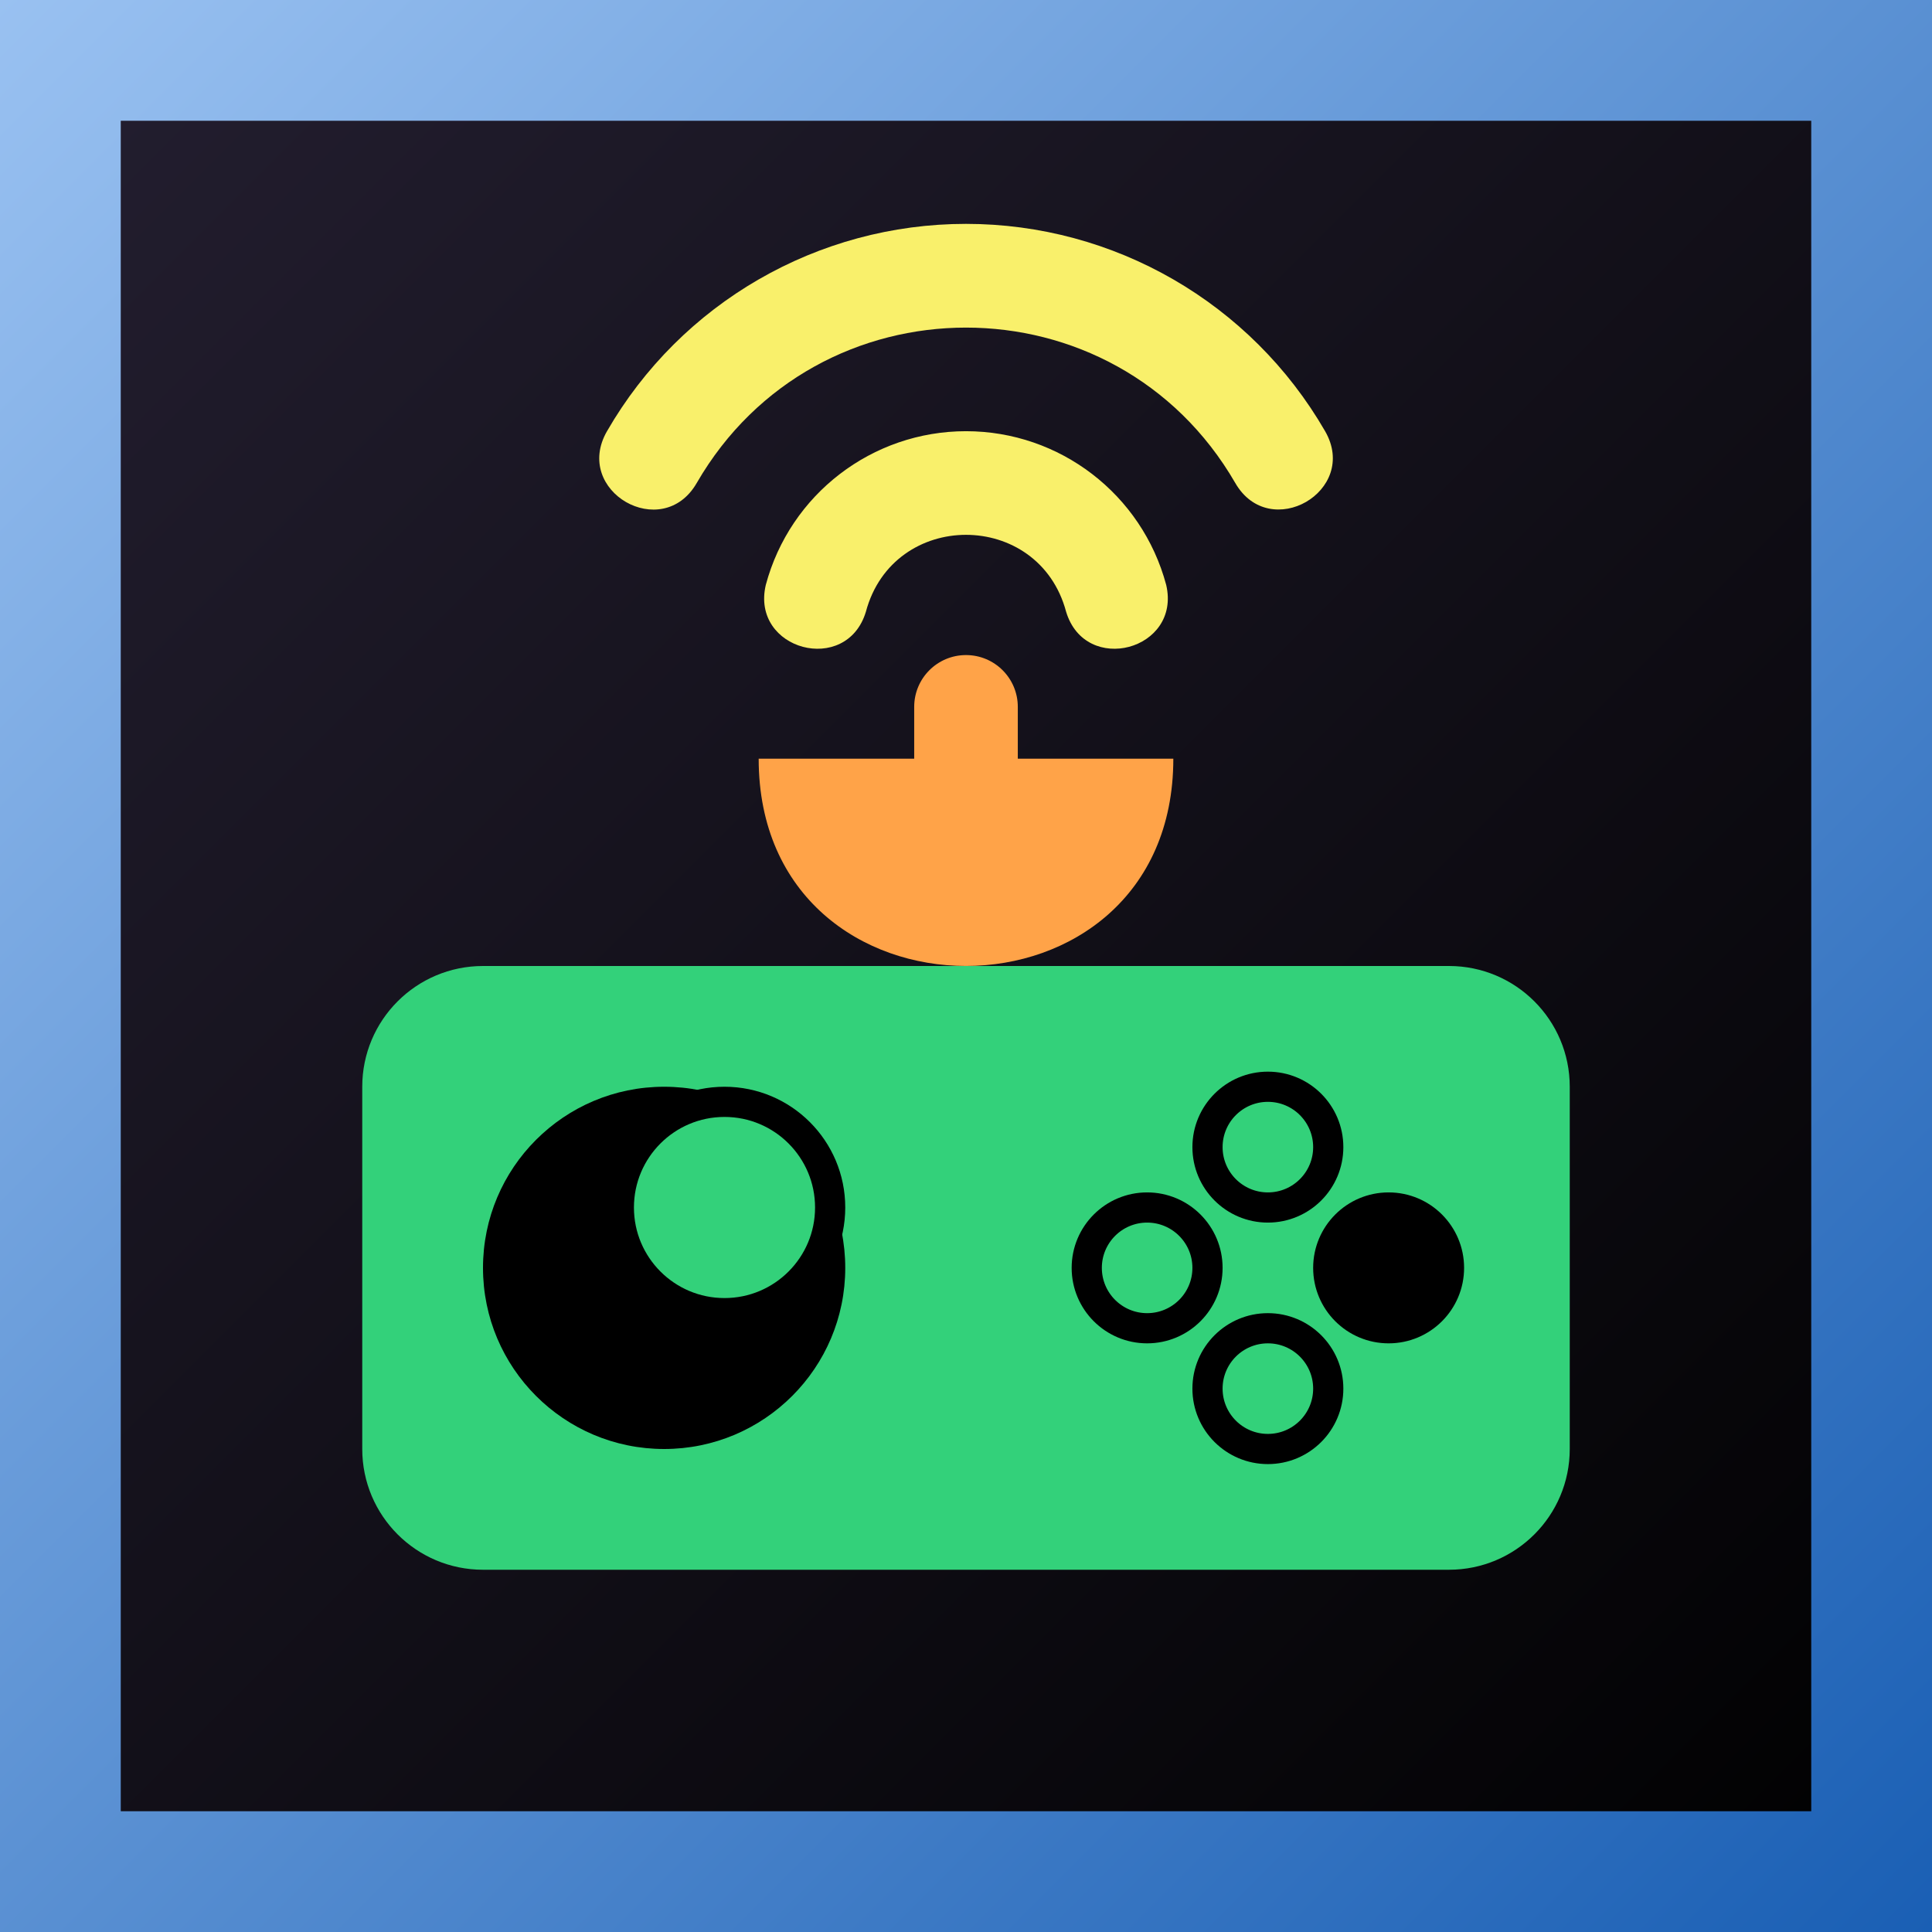
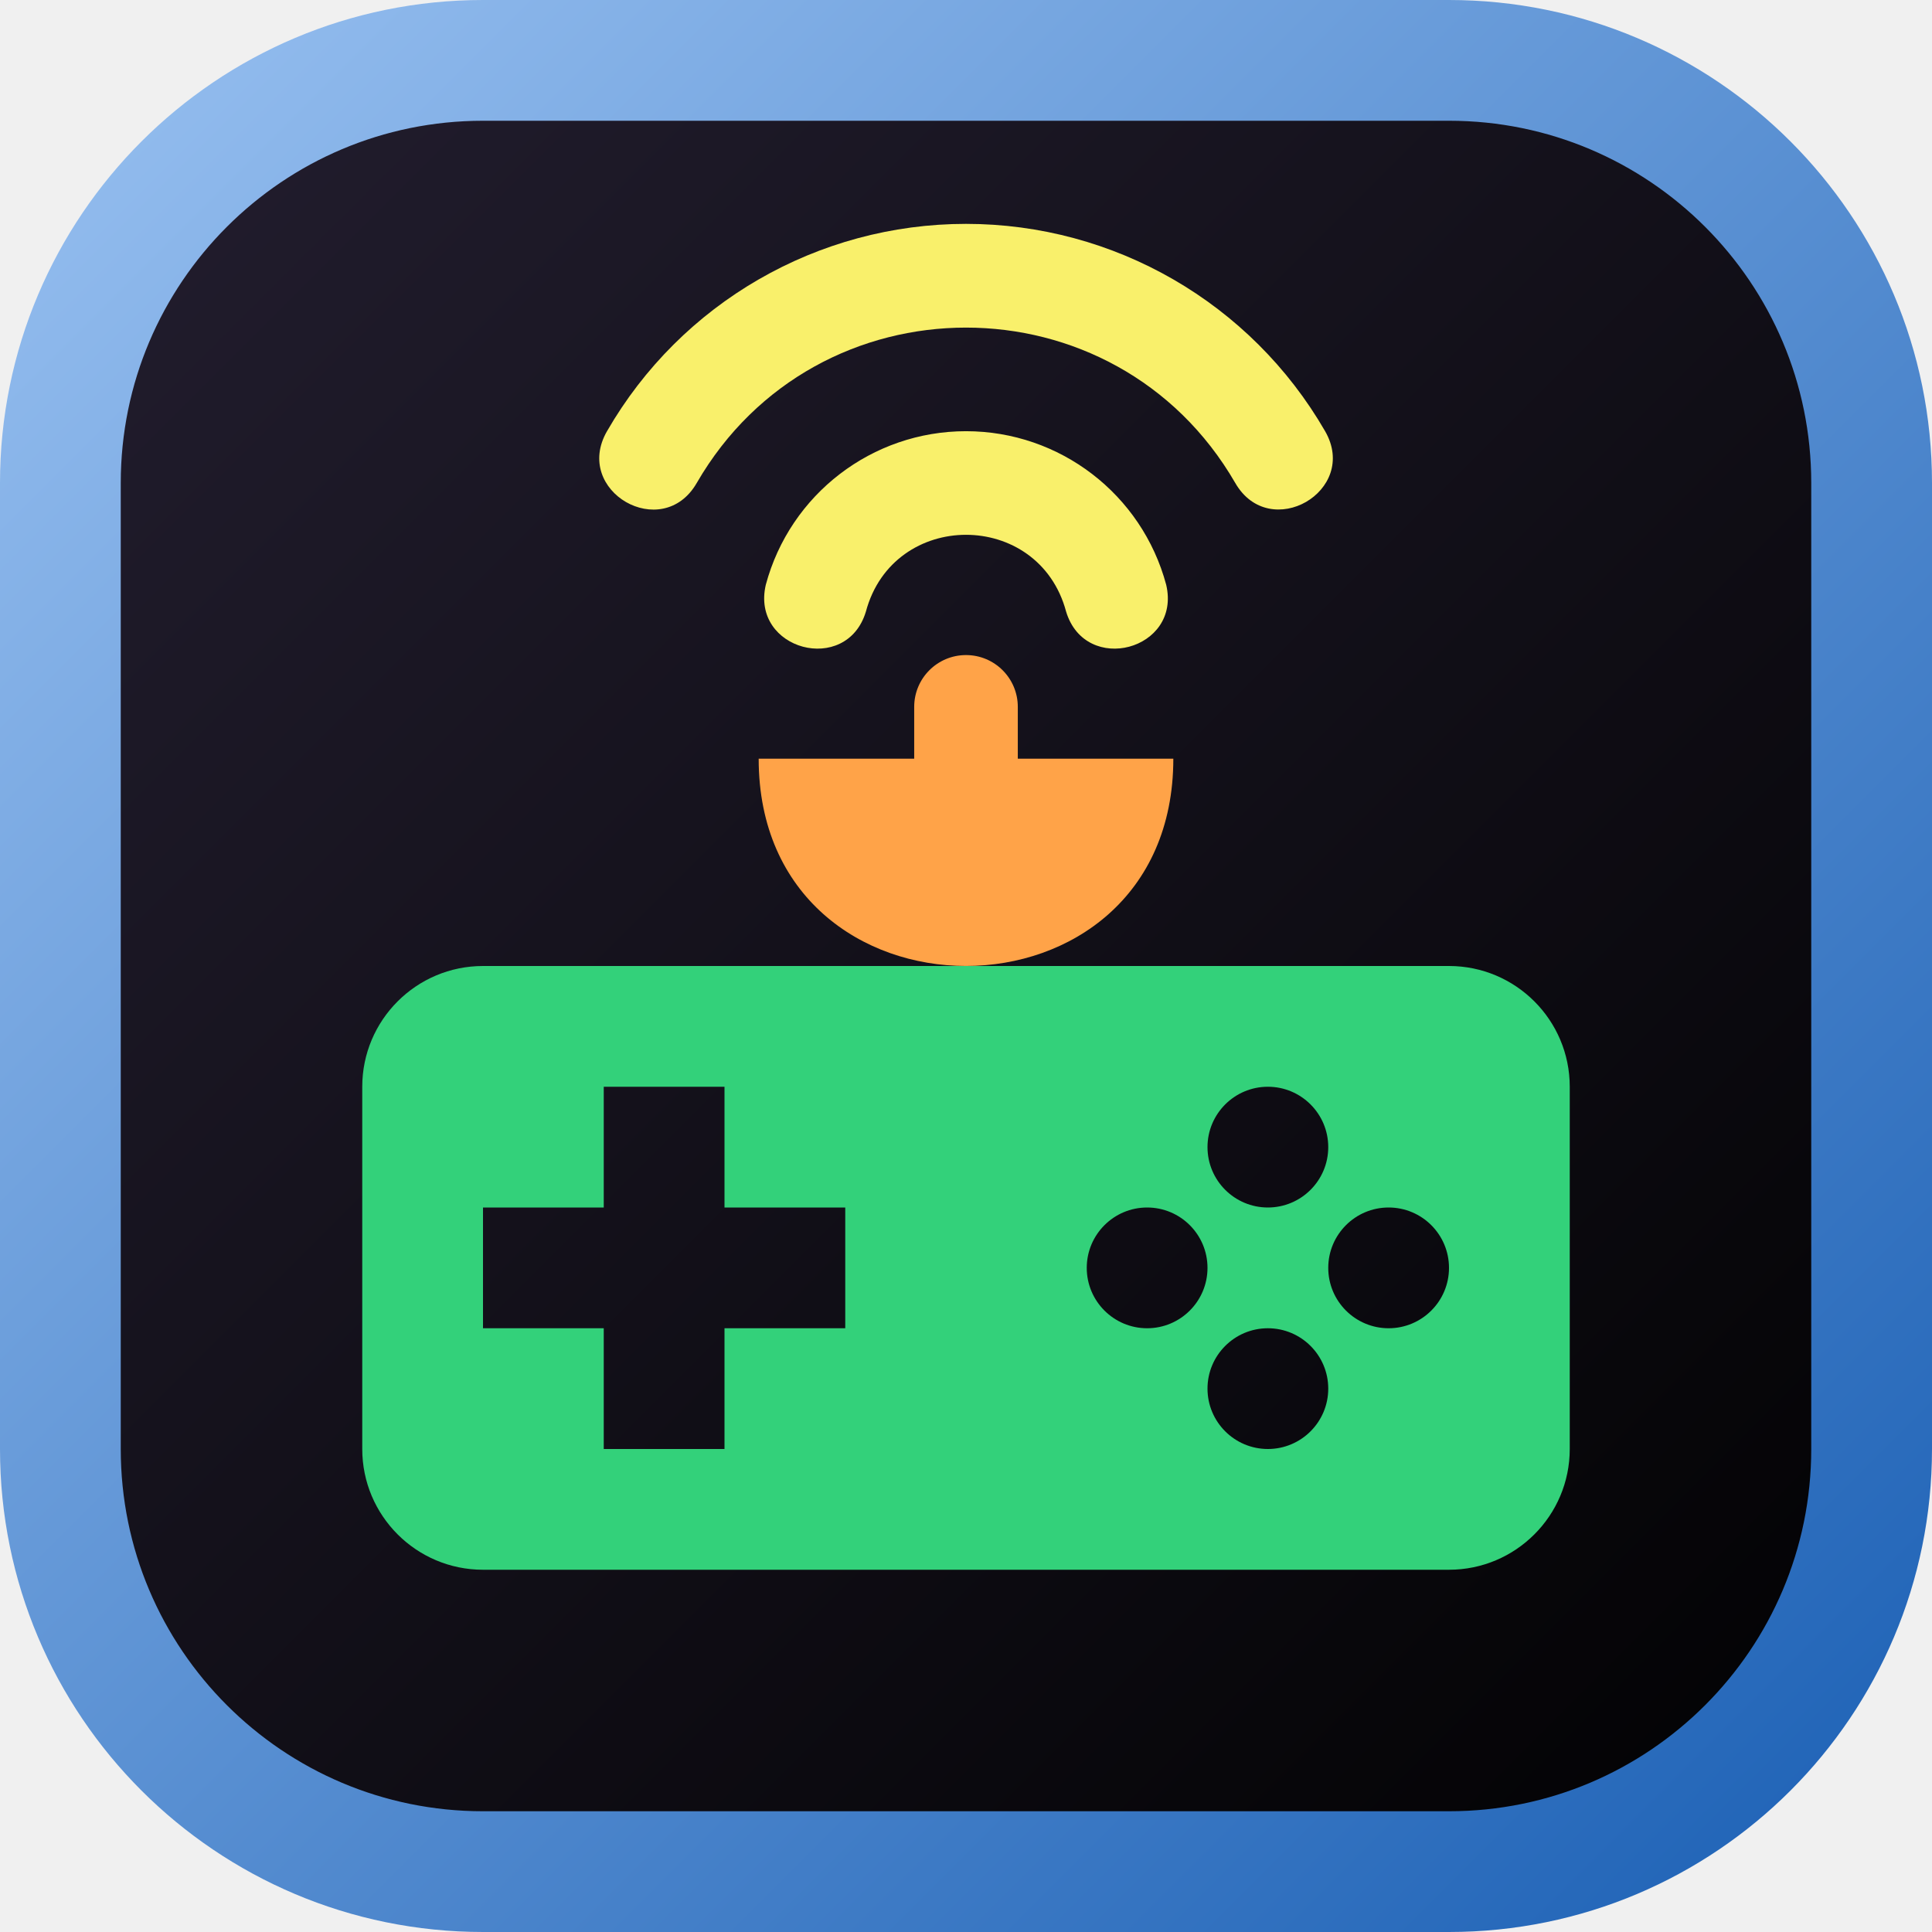
- <svg xmlns="http://www.w3.org/2000/svg" xmlns:xlink="http://www.w3.org/1999/xlink" width="128" height="128" viewBox="0 0 16 16" version="1.1" id="svg1">
-   <defs id="defs1">
-     <linearGradient xlink:href="#linearGradient9719" id="linearGradient9721" x1="16" y1="16" x2="0" y2="0" gradientUnits="userSpaceOnUse" />
-     <linearGradient id="linearGradient9719">
-       <stop style="stop-color:#000000;stop-opacity:1;" offset="0" id="stop9717" />
-       <stop style="stop-color:#241f31;stop-opacity:1;" offset="1" id="stop9715" />
+ <svg xmlns="http://www.w3.org/2000/svg" width="128" height="128" viewBox="0 0 16 16" fill="none">
+   <g clip-path="url(#clip0_69_3)">
+     <path d="M12 0.5H4C2.067 0.5 0.5 2.067 0.5 4V12C0.5 13.933 2.067 15.5 4 15.5H12C13.933 15.5 15.5 13.933 15.5 12V4C15.5 2.067 13.933 0.5 12 0.5Z" fill="url(#paint0_linear_69_3)" stroke="url(#paint1_linear_69_3)" stroke-linecap="round" />
+     <path d="M8 5.425C7.763 5.425 7.571 5.617 7.571 5.854V6.283H6.283C6.283 8.572 9.717 8.572 9.717 6.283H8.429V5.854C8.429 5.617 8.237 5.425 8 5.425Z" fill="#FFA348" />
+     <path d="M8 1.854C6.773 1.854 5.64 2.508 5.027 3.571C4.741 4.067 5.484 4.496 5.77 4C6.762 2.284 9.238 2.284 10.23 4C10.516 4.495 11.259 4.066 10.974 3.571C10.36 2.508 9.227 1.854 8 1.854ZM8 3.571C7.223 3.571 6.543 4.093 6.342 4.843C6.216 5.383 7.011 5.596 7.171 5.065C7.398 4.217 8.602 4.217 8.829 5.065C8.99 5.596 9.785 5.383 9.658 4.843C9.457 4.093 8.777 3.571 8 3.571Z" fill="#F9F06B" />
+     <path fill-rule="evenodd" clip-rule="evenodd" d="M4 8C3.448 8 3 8.448 3 9V12C3 12.552 3.448 13 4 13H12C12.552 13 13 12.552 13 12V9C13 8.448 12.552 8 12 8H4ZM4 10V11H5V12H6V11H7V10H6V9H5V10H4ZM10 10.5C10 10.776 9.776 11 9.5 11C9.224 11 9 10.776 9 10.5C9 10.224 9.224 10 9.5 10C9.776 10 10 10.224 10 10.5ZM10.5 10C10.776 10 11 9.776 11 9.5C11 9.224 10.776 9 10.5 9C10.224 9 10 9.224 10 9.5C10 9.776 10.224 10 10.5 10ZM11 11.5C11 11.776 10.776 12 10.5 12C10.224 12 10 11.776 10 11.5C10 11.224 10.224 11 10.5 11C10.776 11 11 11.224 11 11.5ZM11.5 11C11.776 11 12 10.776 12 10.5C12 10.224 11.776 10 11.5 10C11.224 10 11 10.224 11 10.5C11 10.776 11.224 11 11.5 11Z" fill="#33D17A" />
+   </g>
+   <defs>
+     <linearGradient id="paint0_linear_69_3" x1="16" y1="16" x2="0" y2="0" gradientUnits="userSpaceOnUse">
+       <stop />
+       <stop offset="1" stop-color="#241F31" />
    </linearGradient>
-     <linearGradient xlink:href="#linearGradient10139" id="linearGradient10141" x1="16" y1="16" x2="0" y2="0" gradientUnits="userSpaceOnUse" />
-     <linearGradient id="linearGradient10139">
-       <stop style="stop-color:#1a5fb4;stop-opacity:1;" offset="0" id="stop10135" />
-       <stop style="stop-color:#99c1f1;stop-opacity:1;" offset="1" id="stop10137" />
+     <linearGradient id="paint1_linear_69_3" x1="16" y1="16" x2="0" y2="0" gradientUnits="userSpaceOnUse">
+       <stop stop-color="#1A5FB4" />
+       <stop offset="1" stop-color="#99C1F1" />
    </linearGradient>
+     <clipPath id="clip0_69_3">
+       <rect width="16" height="16" fill="white" />
+     </clipPath>
  </defs>
-   <g id="layer1">
-     <rect style="fill:url(#linearGradient9721);fill-opacity:1;stroke:url(#linearGradient10141);stroke-width:1;stroke-linecap:round;stroke-miterlimit:4;stroke-dasharray:none;stroke-opacity:1;paint-order:normal" id="rect790" width="15" height="15" x="0.5" y="0.5" rx="0" ry="3.5" />
-     <g id="g12">
-       <path d="m 8,5.425 c -0.237,0 -0.429,0.192 -0.429,0.429 v 0.429 h -1.288 c 0,2.289 3.434,2.289 3.434,0 h -1.288 v -0.429 c 0,-0.237 -0.192,-0.429 -0.429,-0.429 z" fill="#8da5f3" id="path1-6" style="display:inline;fill:#ffa348;fill-opacity:1;stroke-width:1" />
-       <path d="M 8,1.854 C 6.773,1.854 5.64,2.508 5.027,3.571 4.741,4.067 5.484,4.496 5.77,4 6.762,2.284 9.238,2.284 10.23,4 10.516,4.495 11.259,4.066 10.974,3.571 10.36,2.508 9.227,1.854 8,1.854 Z m 0,1.717 c -0.777,1.508e-4 -1.457,0.522 -1.658,1.273 -0.127,0.54 0.669,0.753 0.829,0.222 0.227,-0.849 1.431,-0.849 1.658,0 0.16,0.531 0.955,0.318 0.829,-0.222 C 9.457,4.093 8.777,3.571 8,3.571 Z" style="display:inline;fill:#f9f06b;fill-opacity:1;stroke-width:1" id="path1" />
-     </g>
-     <g id="g14">
-       <rect style="fill:#33d17a;stroke:none;stroke-width:1;stroke-linejoin:round;stroke-dasharray:none;stroke-opacity:1" id="rect8" width="10" height="5" x="3" y="8" rx="1" ry="1" clip-path="none" />
-       <g id="g52" clip-path="none" style="stroke-width:1">
-         <g id="g47" style="stroke-width:1">
-           <rect style="fill:#000000;stroke:none;stroke-width:1;stroke-linejoin:round;stroke-dasharray:none;stroke-opacity:1" id="rect46" width="3" height="3" x="4" y="9" ry="1.5" rx="1.5" />
-           <rect style="fill:#33d17a;stroke:#000000;stroke-width:0.25;stroke-linejoin:round;stroke-dasharray:none;stroke-opacity:1" id="rect47" width="1.75" height="1.75" x="5.125" y="9.125" ry="1" rx="1" />
-         </g>
-         <g id="g51" style="stroke-width:1">
-           <rect style="fill:none;stroke:#000000;stroke-width:0.25;stroke-linejoin:round;stroke-dasharray:none;stroke-opacity:1" id="rect48" width="1" height="1" x="9" y="10" ry="1" rx="1" />
-           <rect style="fill:none;stroke:#000000;stroke-width:0.25;stroke-linejoin:round;stroke-dasharray:none;stroke-opacity:1" id="rect49" width="1" height="1" x="10" y="9" ry="1" rx="1" />
-           <rect style="fill:none;stroke:#000000;stroke-width:0.25;stroke-linejoin:round;stroke-dasharray:none;stroke-opacity:1" id="rect50" width="1" height="1" x="10" y="11" ry="1" rx="1" />
-           <rect style="fill:#000000;stroke:#000000;stroke-width:0.25;stroke-linejoin:round;stroke-dasharray:none;stroke-opacity:1" id="rect51" width="1" height="1" x="11" y="10" ry="1" rx="1" />
-         </g>
-       </g>
-     </g>
-   </g>
</svg>
